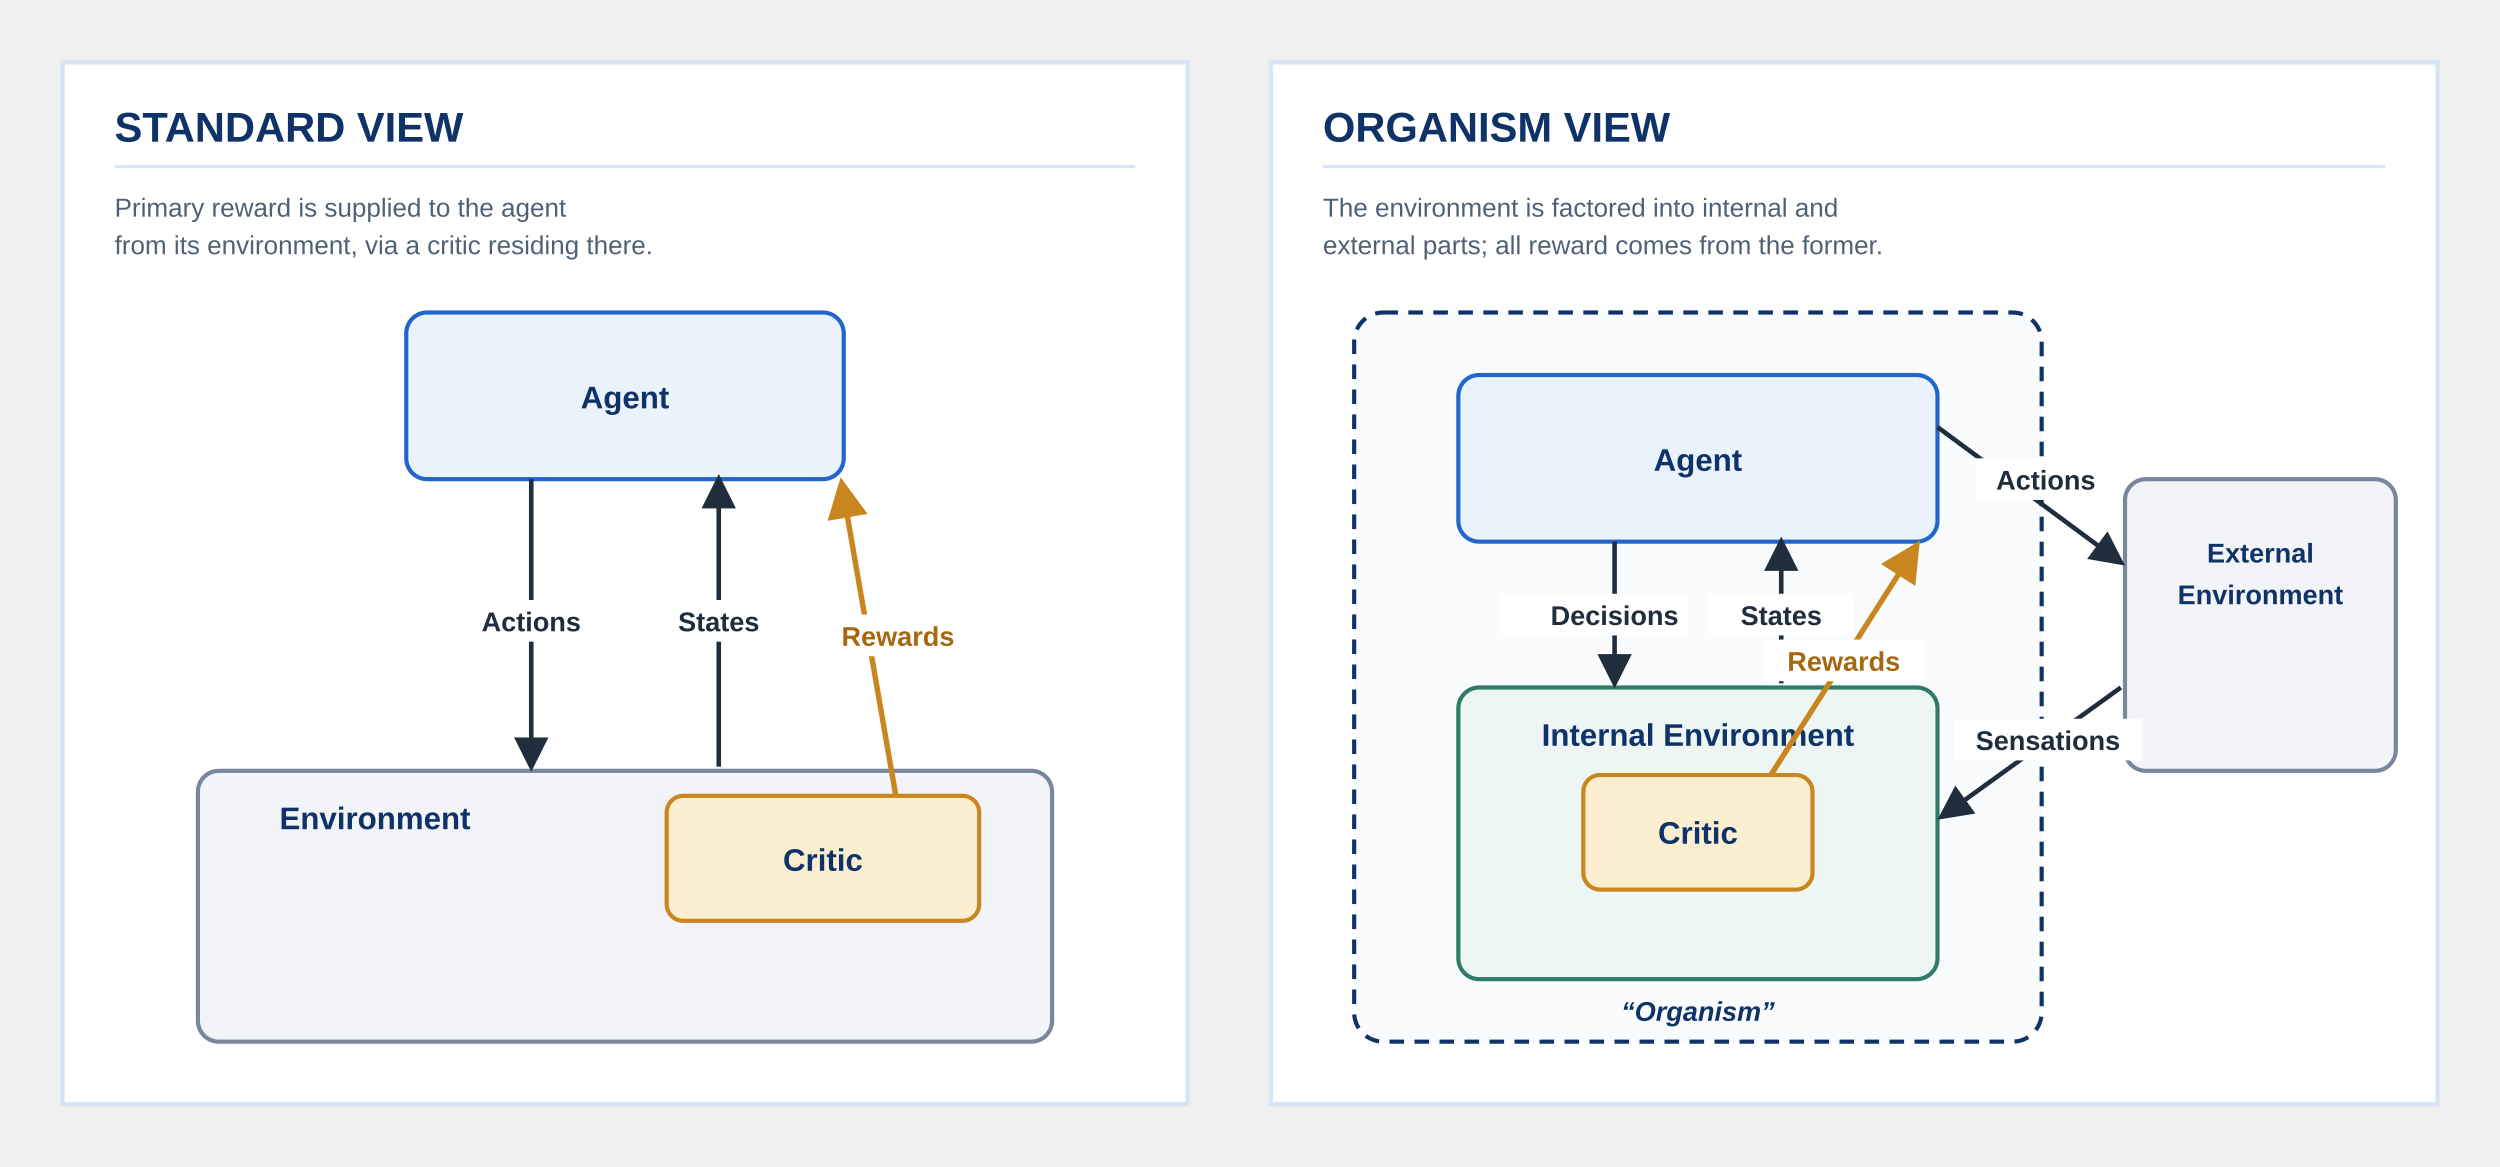
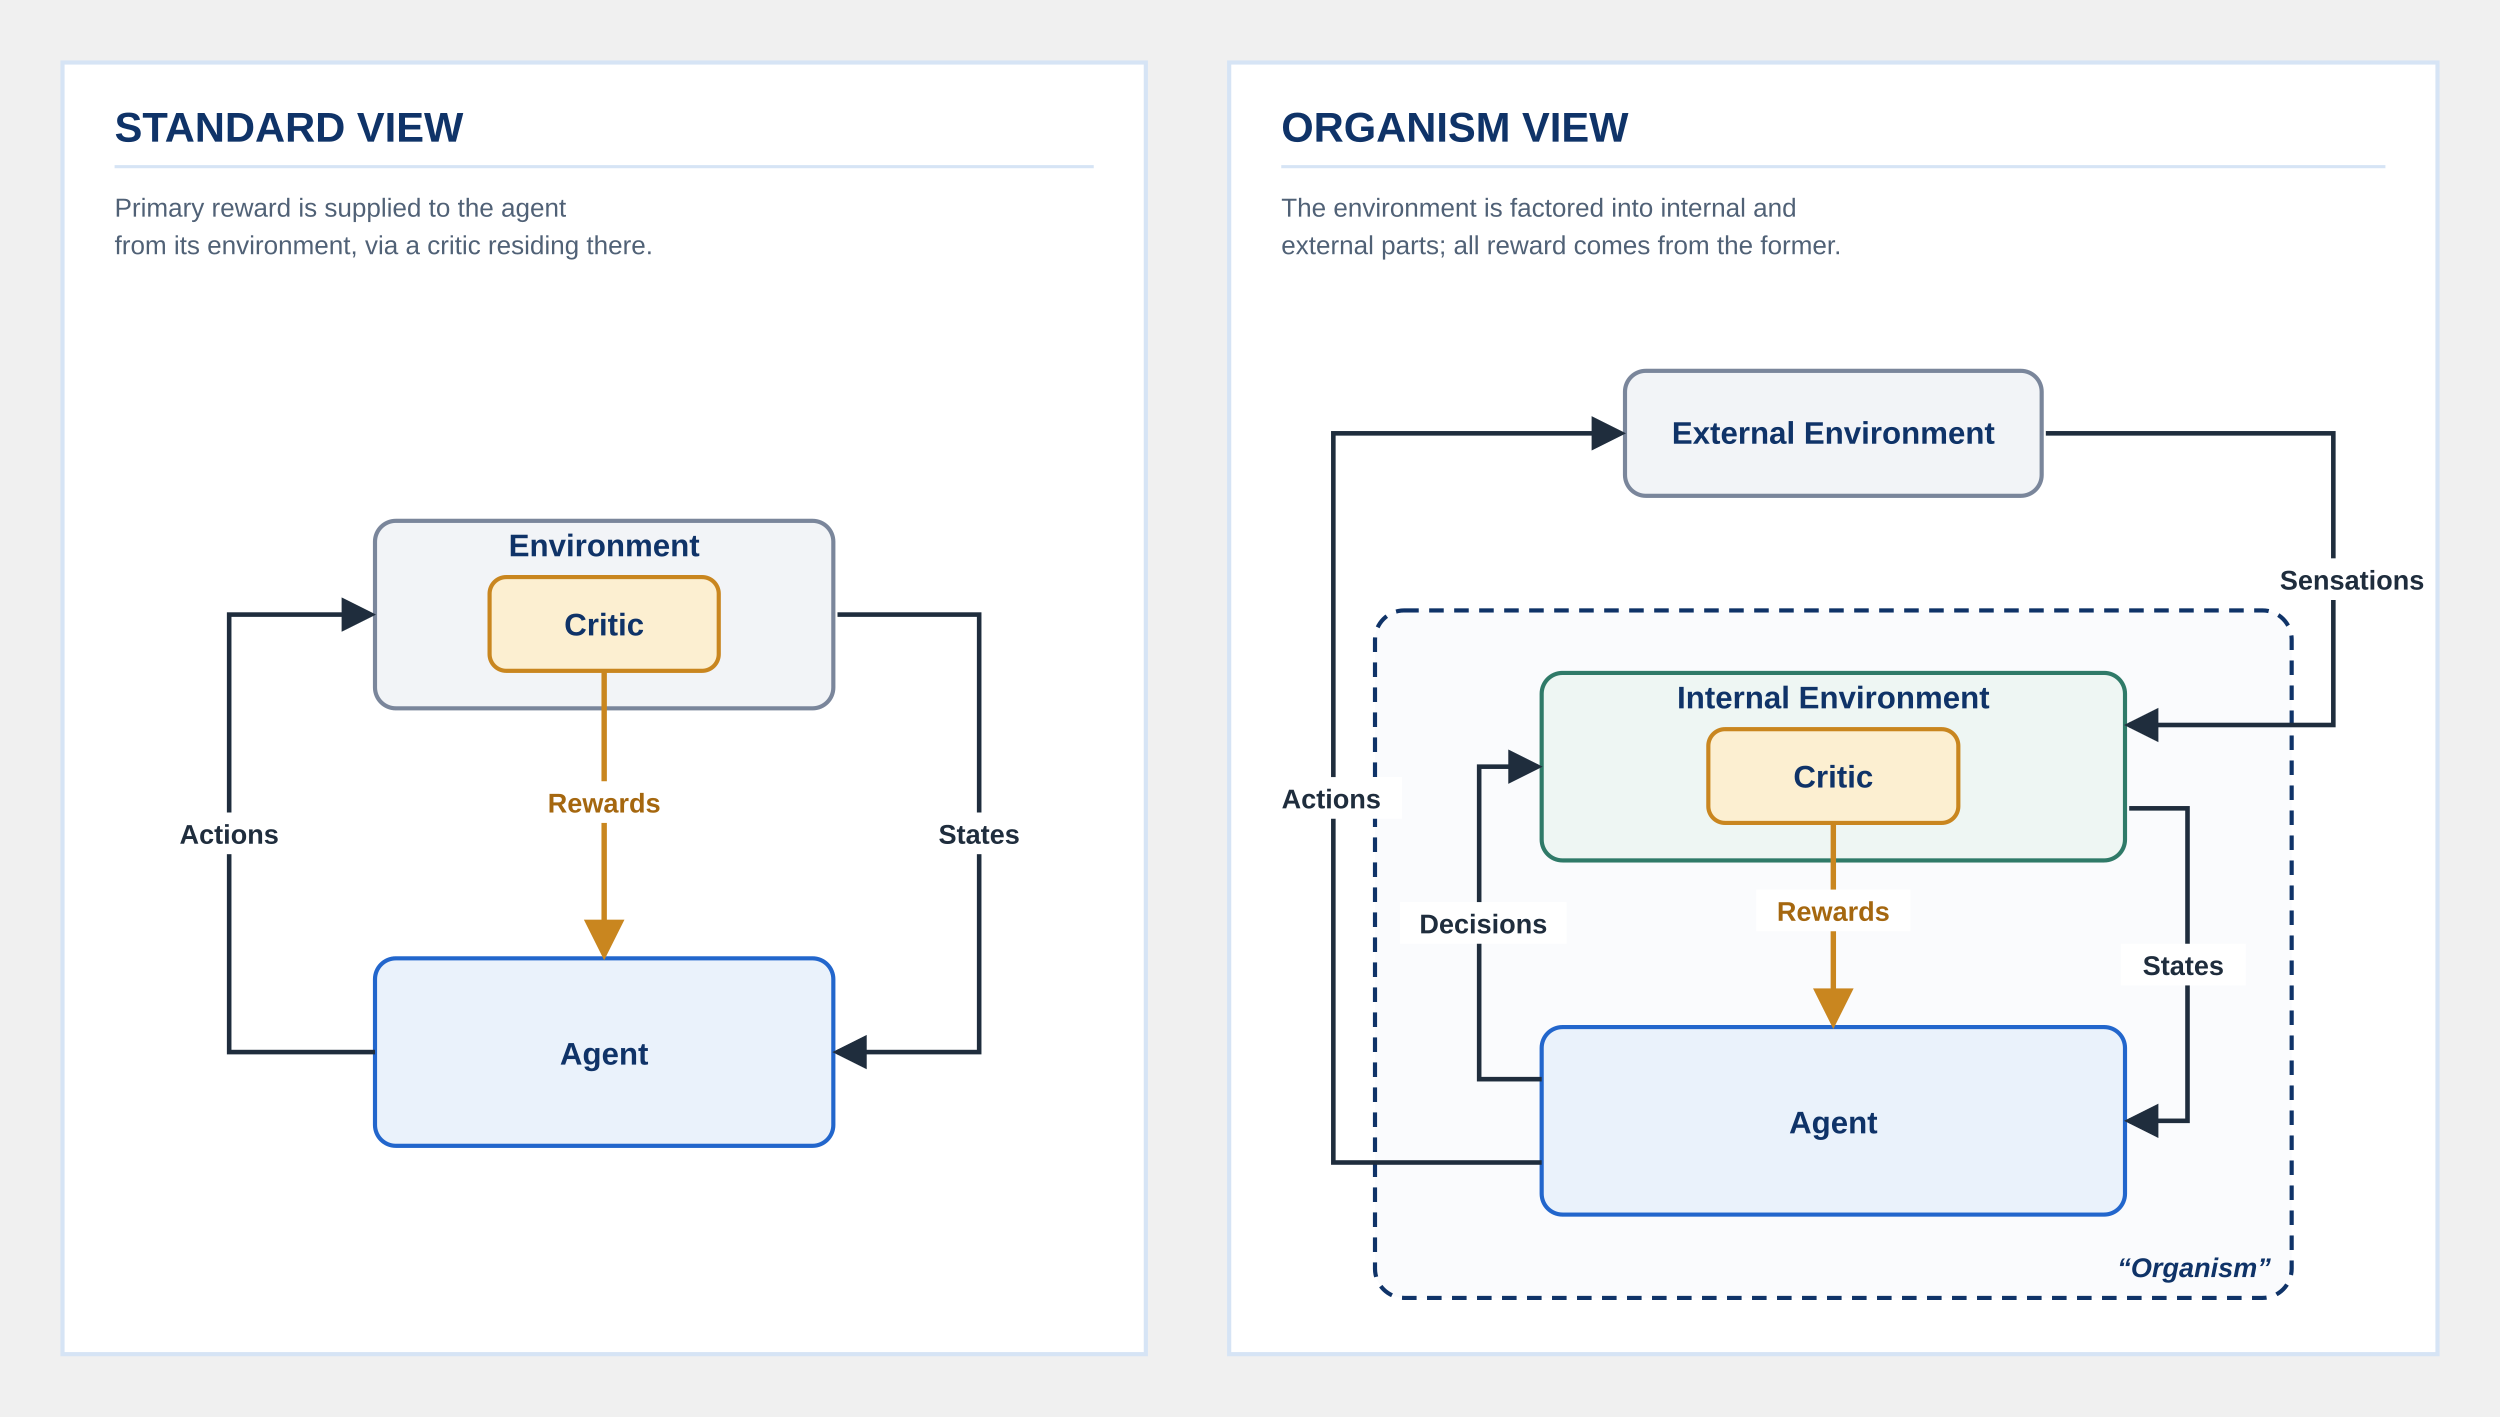
- <svg xmlns="http://www.w3.org/2000/svg" width="1200" height="560" viewBox="0 0 1200 560" role="img" aria-labelledby="title desc">
+ <svg xmlns="http://www.w3.org/2000/svg" width="1200" height="680" viewBox="0 0 1200 680" role="img" aria-labelledby="title desc">
  <defs>
    <style>
      .panel { fill: #ffffff; stroke: #d6e4f5; stroke-width: 2; }
      .label { font: 700 20px "IBM Plex Sans", "Avenir Next", "Segoe UI", Arial, sans-serif; fill: #0f3368; }
      .box-label { font: 700 15px "IBM Plex Sans", "Avenir Next", "Segoe UI", Arial, sans-serif; fill: #0f3368; text-anchor: middle; }
-       .box-sublabel { font: 700 12px "IBM Plex Sans", "Avenir Next", "Segoe UI", Arial, sans-serif; fill: #506176; text-anchor: middle; }
      .arrow-label { font: 700 13px "IBM Plex Sans", "Avenir Next", "Segoe UI", Arial, sans-serif; fill: #1f2d3d; text-anchor: middle; }
      .reward-label { font: 700 13px "IBM Plex Sans", "Avenir Next", "Segoe UI", Arial, sans-serif; fill: #a5670f; text-anchor: middle; }
-       .organism-label { font: 700 13px "IBM Plex Sans", "Avenir Next", "Segoe UI", Arial, sans-serif; fill: #0f3368; font-style: italic; text-anchor: middle; }
+       .organism-label { font: 700 13px "IBM Plex Sans", "Avenir Next", "Segoe UI", Arial, sans-serif; fill: #0f3368; font-style: italic; text-anchor: end; }
      .muted { font: 400 12.5px "IBM Plex Sans", "Avenir Next", "Segoe UI", Arial, sans-serif; fill: #506176; }
+       .conn { fill: none; stroke: #1f2d3d; stroke-width: 2.2; }
+       .reward-conn { fill: none; stroke: #c9861f; stroke-width: 2.6; }
+       .lbl-bg { fill: #ffffff; }
    </style>
    <marker id="arrow" viewBox="0 0 10 10" refX="8.5" refY="5" markerWidth="7.5" markerHeight="7.5" orient="auto-start-reverse">
      <path d="M 0 0 L 10 5 L 0 10 z" fill="#1f2d3d" />
    </marker>
    <marker id="arrow-reward" viewBox="0 0 10 10" refX="8.5" refY="5" markerWidth="7.5" markerHeight="7.5" orient="auto-start-reverse">
      <path d="M 0 0 L 10 5 L 0 10 z" fill="#c9861f" />
    </marker>
  </defs>
-   <rect class="panel" x="30" y="30" width="540" height="500" />
+   <rect class="panel" x="30" y="30" width="520" height="620" />
  <text class="label" x="55" y="68">STANDARD VIEW</text>
-   <line x1="55" y1="80" x2="545" y2="80" stroke="#d6e4f5" stroke-width="1.5" />
+   <line x1="55" y1="80" x2="525" y2="80" stroke="#d6e4f5" stroke-width="1.5" />
  <text class="muted" x="55" y="104">Primary reward is supplied to the agent</text>
  <text class="muted" x="55" y="122">from its environment, via a critic residing there.</text>
-   <rect x="195" y="150" width="210" height="80" rx="10" fill="#EAF2FB" stroke="#2266cc" stroke-width="2" />
-   <text class="box-label" x="300" y="196">Agent</text>
-   <rect x="95" y="370" width="410" height="130" rx="10" fill="#F2F4F7" stroke="#7a869b" stroke-width="2" />
-   <text class="box-label" x="180" y="398">Environment</text>
-   <rect x="320" y="382" width="150" height="60" rx="8" fill="#FCEFD1" stroke="#c9861f" stroke-width="2" />
-   <text class="box-label" x="395" y="418" fill="#a5670f">Critic</text>
-   <line x1="255" y1="230" x2="255" y2="368" stroke="#1f2d3d" stroke-width="2.2" marker-end="url(#arrow)" />
-   <rect x="217" y="288" width="76" height="20" fill="#ffffff" />
-   <text class="arrow-label" x="255" y="303">Actions</text>
-   <line x1="345" y1="368" x2="345" y2="230" stroke="#1f2d3d" stroke-width="2.2" marker-end="url(#arrow)" />
-   <rect x="309" y="288" width="70" height="20" fill="#ffffff" />
-   <text class="arrow-label" x="345" y="303">States</text>
-   <line x1="430" y1="382" x2="404" y2="232" stroke="#c9861f" stroke-width="2.6" marker-end="url(#arrow-reward)" />
-   <rect x="393" y="295" width="76" height="20" fill="#ffffff" />
-   <text class="reward-label" x="431" y="310">Rewards</text>
-   <rect class="panel" x="610" y="30" width="560" height="500" />
-   <text class="label" x="635" y="68">ORGANISM VIEW</text>
-   <line x1="635" y1="80" x2="1145" y2="80" stroke="#d6e4f5" stroke-width="1.5" />
-   <text class="muted" x="635" y="104">The environment is factored into internal and</text>
-   <text class="muted" x="635" y="122">external parts; all reward comes from the former.</text>
-   <rect x="650" y="150" width="330" height="350" rx="14" fill="#FAFBFD" stroke="#0f3368" stroke-width="2" stroke-dasharray="7 5" />
-   <text class="organism-label" x="815" y="490">“Organism”</text>
-   <rect x="700" y="180" width="230" height="80" rx="10" fill="#EAF2FB" stroke="#2266cc" stroke-width="2" />
-   <text class="box-label" x="815" y="226">Agent</text>
-   <rect x="700" y="330" width="230" height="140" rx="10" fill="#EEF6F3" stroke="#2f7a68" stroke-width="2" />
-   <text class="box-label" x="815" y="358" fill="#1f5e4e">Internal Environment</text>
-   <rect x="760" y="372" width="110" height="55" rx="8" fill="#FCEFD1" stroke="#c9861f" stroke-width="2" />
-   <text class="box-label" x="815" y="405" fill="#a5670f">Critic</text>
-   <line x1="775" y1="260" x2="775" y2="328" stroke="#1f2d3d" stroke-width="2.2" marker-end="url(#arrow)" />
-   <rect x="720" y="285" width="90" height="20" fill="#ffffff" />
-   <text class="arrow-label" x="775" y="300">Decisions</text>
-   <line x1="855" y1="328" x2="855" y2="260" stroke="#1f2d3d" stroke-width="2.2" marker-end="url(#arrow)" />
-   <rect x="820" y="285" width="70" height="20" fill="#ffffff" />
-   <text class="arrow-label" x="855" y="300">States</text>
-   <line x1="850" y1="372" x2="920" y2="262" stroke="#c9861f" stroke-width="2.6" marker-end="url(#arrow-reward)" />
-   <rect x="847" y="307" width="76" height="20" fill="#ffffff" />
-   <text class="reward-label" x="885" y="322">Rewards</text>
-   <rect x="1020" y="230" width="130" height="140" rx="10" fill="#F2F4F7" stroke="#7a869b" stroke-width="2" />
-   <text class="box-label" x="1085" y="270" style="font-size:13px">External</text>
-   <text class="box-label" x="1085" y="290" style="font-size:13px">Environment</text>
-   <line x1="930" y1="205" x2="1018" y2="270" stroke="#1f2d3d" stroke-width="2.2" marker-end="url(#arrow)" />
-   <rect x="948" y="220" width="68" height="20" fill="#ffffff" />
-   <text class="arrow-label" x="982" y="235">Actions</text>
-   <line x1="1018" y1="330" x2="932" y2="392" stroke="#1f2d3d" stroke-width="2.2" marker-end="url(#arrow)" />
-   <rect x="938" y="345" width="90" height="20" fill="#ffffff" />
-   <text class="arrow-label" x="983" y="360">Sensations</text>
+   <rect x="180" y="250" width="220" height="90" rx="10" fill="#F2F4F7" stroke="#7a869b" stroke-width="2" />
+   <text class="box-label" x="290" y="267">Environment</text>
+   <rect x="235" y="277" width="110" height="45" rx="8" fill="#FCEFD1" stroke="#c9861f" stroke-width="2" />
+   <text class="box-label" x="290" y="305" fill="#a5670f">Critic</text>
+   <rect x="180" y="460" width="220" height="90" rx="10" fill="#EAF2FB" stroke="#2266cc" stroke-width="2" />
+   <text class="box-label" x="290" y="511">Agent</text>
+   <line class="reward-conn" x1="290" y1="322" x2="290" y2="458" marker-end="url(#arrow-reward)" />
+   <rect class="lbl-bg" x="253" y="375" width="74" height="20" />
+   <text class="reward-label" x="290" y="390">Rewards</text>
+   <path class="conn" d="M 180 505 L 110 505 L 110 295 L 178 295" marker-end="url(#arrow)" />
+   <rect class="lbl-bg" x="76" y="390" width="68" height="20" />
+   <text class="arrow-label" x="110" y="405">Actions</text>
+   <path class="conn" d="M 402 295 L 470 295 L 470 505 L 402 505" marker-end="url(#arrow)" />
+   <rect class="lbl-bg" x="436" y="390" width="64" height="20" />
+   <text class="arrow-label" x="470" y="405">States</text>
+   <rect class="panel" x="590" y="30" width="580" height="620" />
+   <text class="label" x="615" y="68">ORGANISM VIEW</text>
+   <line x1="615" y1="80" x2="1145" y2="80" stroke="#d6e4f5" stroke-width="1.5" />
+   <text class="muted" x="615" y="104">The environment is factored into internal and</text>
+   <text class="muted" x="615" y="122">external parts; all reward comes from the former.</text>
+   <rect x="780" y="178" width="200" height="60" rx="10" fill="#F2F4F7" stroke="#7a869b" stroke-width="2" />
+   <text class="box-label" x="880" y="213">External Environment</text>
+   <rect x="660" y="293" width="440" height="330" rx="14" fill="#FAFBFD" stroke="#0f3368" stroke-width="2" stroke-dasharray="7 5" />
+   <text class="organism-label" x="1090" y="613">“Organism”</text>
+   <rect x="740" y="323" width="280" height="90" rx="10" fill="#EEF6F3" stroke="#2f7a68" stroke-width="2" />
+   <text class="box-label" x="880" y="340" fill="#1f5e4e">Internal Environment</text>
+   <rect x="820" y="350" width="120" height="45" rx="8" fill="#FCEFD1" stroke="#c9861f" stroke-width="2" />
+   <text class="box-label" x="880" y="378" fill="#a5670f">Critic</text>
+   <rect x="740" y="493" width="280" height="90" rx="10" fill="#EAF2FB" stroke="#2266cc" stroke-width="2" />
+   <text class="box-label" x="880" y="544">Agent</text>
+   <line class="reward-conn" x1="880" y1="395" x2="880" y2="491" marker-end="url(#arrow-reward)" />
+   <rect class="lbl-bg" x="843" y="427" width="74" height="20" />
+   <text class="reward-label" x="880" y="442">Rewards</text>
+   <path class="conn" d="M 740 518 L 710 518 L 710 368 L 738 368" marker-end="url(#arrow)" />
+   <rect class="lbl-bg" x="672" y="433" width="80" height="20" />
+   <text class="arrow-label" x="712" y="448">Decisions</text>
+   <path class="conn" d="M 1022 388 L 1050 388 L 1050 538 L 1022 538" marker-end="url(#arrow)" />
+   <rect class="lbl-bg" x="1018" y="453" width="60" height="20" />
+   <text class="arrow-label" x="1048" y="468">States</text>
+   <path class="conn" d="M 740 558 L 640 558 L 640 208 L 778 208" marker-end="url(#arrow)" />
+   <rect class="lbl-bg" x="605" y="373" width="68" height="20" />
+   <text class="arrow-label" x="639" y="388">Actions</text>
+   <path class="conn" d="M 982 208 L 1120 208 L 1120 348 L 1022 348" marker-end="url(#arrow)" />
+   <rect class="lbl-bg" x="1090" y="268" width="78" height="20" />
+   <text class="arrow-label" x="1129" y="283">Sensations</text>
</svg>
